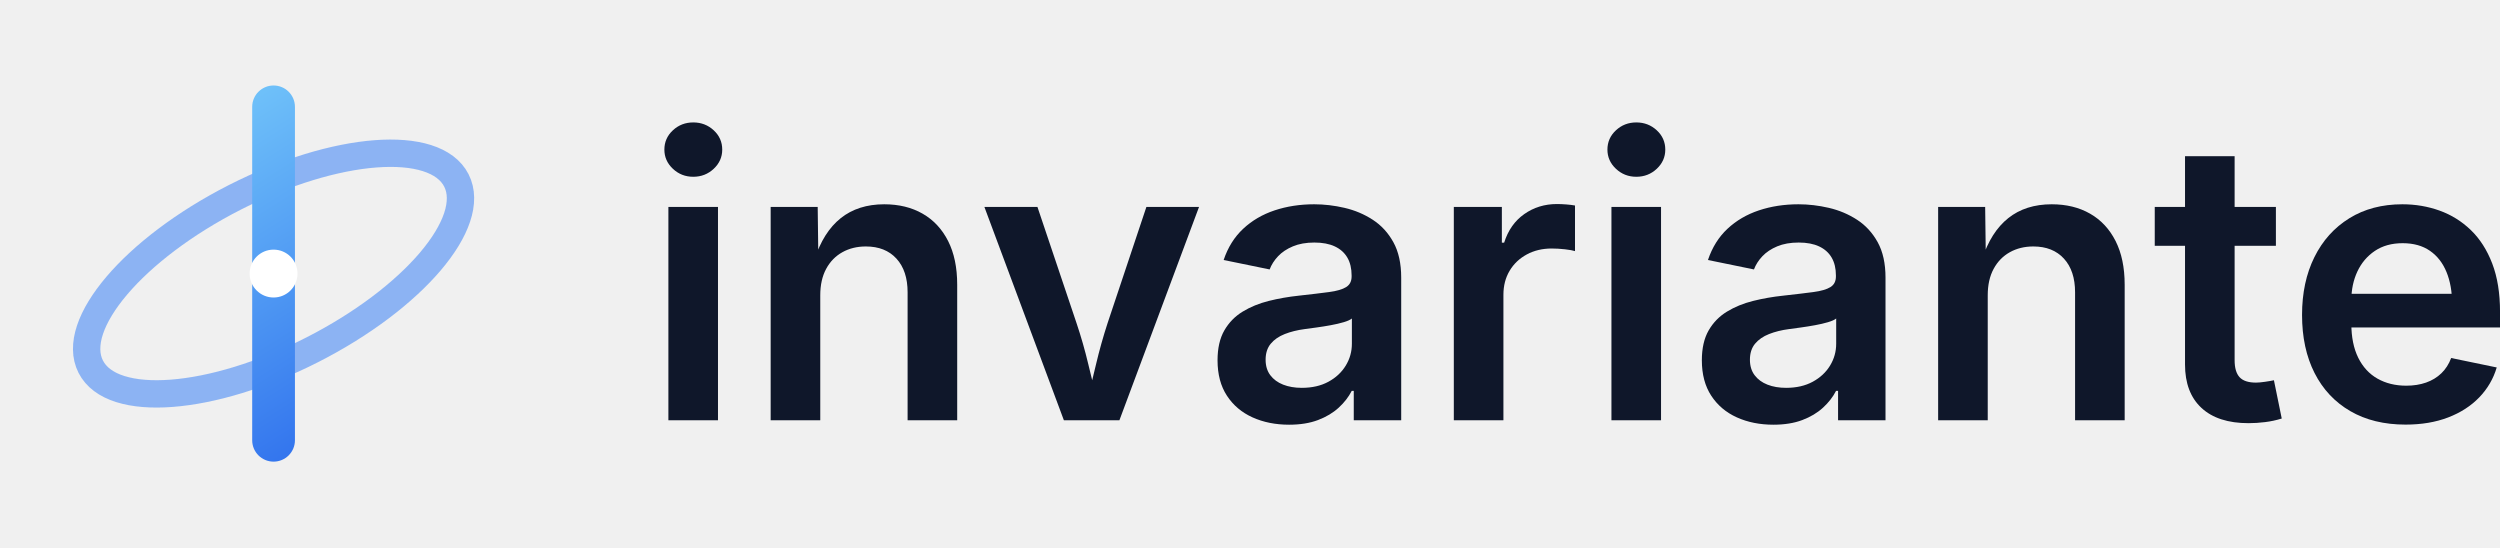
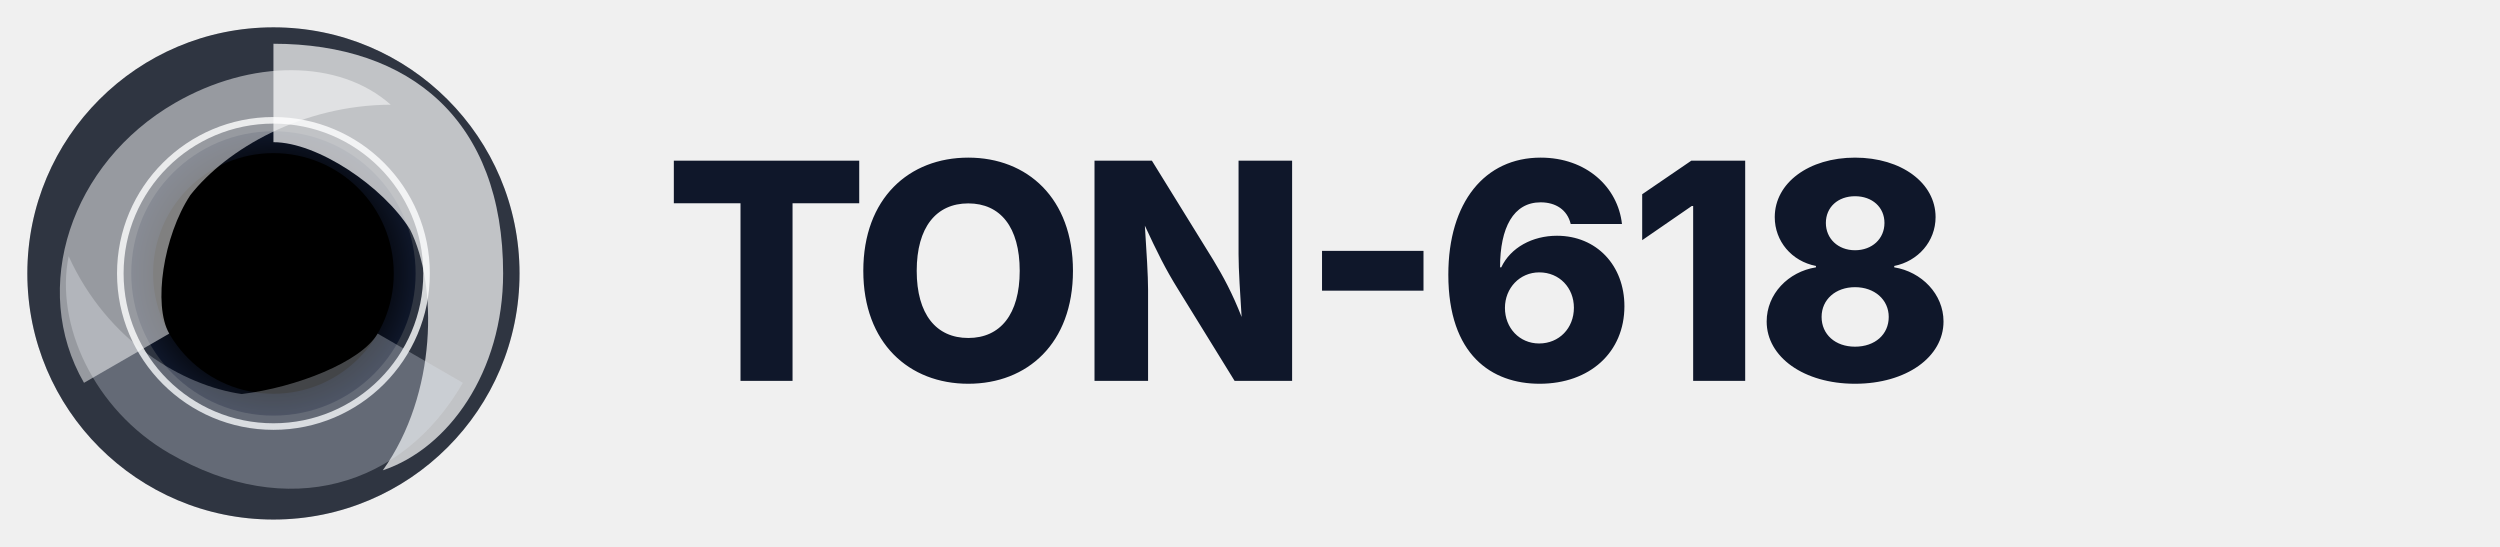
- <svg xmlns="http://www.w3.org/2000/svg" viewBox="0 0 255.88 56" fill="none" role="img" aria-label="Invariante">
+ <svg xmlns="http://www.w3.org/2000/svg" viewBox="0 0 256 56" fill="none" role="img" aria-label="TON-618">
  <defs>
-     <linearGradient id="inv-light-bar" x1="17" y1="8" x2="47" y2="56" gradientUnits="userSpaceOnUse">
-       <stop stop-color="#7DD3FC" />
-       <stop offset="1" stop-color="#2563EB" />
-     </linearGradient>
+     <radialGradient id="ton-lockup-light-singularity" cx="50%" cy="50%" r="50%">
+       <stop offset="65%" stop-color="#000000" />
+       <stop offset="100%" stop-color="#0f172a" />
+     </radialGradient>
  </defs>
-   <g transform="scale(0.875)">
-     <ellipse cx="32" cy="32" rx="24" ry="10" transform="rotate(-27 32 32)" stroke="#3B82F6" stroke-width="3.2" opacity=".55" />
-     <rect x="29.5" y="10" width="5" height="44" rx="2.5" fill="url(#inv-light-bar)" />
-     <circle cx="32" cy="32" r="2.8" fill="#FFFFFF" />
+   <g transform="scale(0.56)">
+     <circle cx="50" cy="50" r="45" fill="#0b1220" />
+     <circle cx="50" cy="50" r="45" fill="white" opacity="0.15" />
+     <circle cx="50" cy="50" r="28" stroke="white" stroke-width="1.2" stroke-opacity="0.8" fill="none" />
+     <circle cx="50" cy="50" r="26" fill="url(#ton-lockup-light-singularity)" />
+     <circle cx="50" cy="50" r="22" fill="#000" />
+     <path d="M50 8 C75 8 92 22 92 50 C92 68 82 82 70 86 C80 72 80 52 75 42 C70 34 58 26 50 26Z" fill="white" opacity="0.7" />
+     <path d="M50 10 C72 10 88 25 88 50 C88 66 78 80 66 84 C76 70 76 54 72 44 C66 36 56 28 50 28Z" fill="#e2e8f0" opacity="0.3" transform="rotate(120 50 50)" />
+     <path d="M50 10 C70 10 86 28 86 50 C86 66 78 80 66 84 C74 70 74 54 70 44 C66 36 56 28 50 28Z" fill="white" opacity="0.5" transform="rotate(240 50 50)" />
  </g>
-   <g fill="#0F172A">
-     <path transform="translate(65.719 43.018) scale(0.01953125 -0.01953125)" d="M137.841 0V1118H397.758V0ZM268.079 1276.161Q205.92 1276.161 161.36 1318.02Q116.8 1359.879 116.8 1418.481Q116.8 1478.28 161.36 1519.619Q205.92 1560.959 268.079 1560.959Q330.776 1560.959 375.387 1519.658Q419.998 1478.357 419.998 1418.5Q419.998 1359.84 375.387 1318.001Q330.776 1276.161 268.079 1276.161Z" />
-     <path transform="translate(76.187 43.018) scale(0.01953125 -0.01953125)" d="M397.758 654.881V0H137.841V1118H384.278L387.798 841.6H367.478Q413.798 986.521 505.058 1059.26Q596.318 1132 733.038 1132Q848.198 1132 934.097 1082.8Q1019.997 1033.6 1067.677 939.56Q1115.357 845.52 1115.357 710.72V0H855.441V670.881Q855.441 783.322 797.12 847.142Q738.8 910.962 636.559 910.962Q567.719 910.962 513.618 880.822Q459.518 850.682 428.638 793.582Q397.758 736.481 397.758 654.881Z" />
-     <path transform="translate(99.996 43.018) scale(0.01953125 -0.01953125)" d="M455.441 0 38.881 1118H316.877L521.399 510.078Q557.239 403.478 583.019 295.218Q608.799 186.958 636.359 75.839H571.439Q598.639 186.958 624.239 295.038Q649.839 403.118 684.679 510.078L887.76 1118H1163.597L746.317 0Z" />
-     <path transform="translate(123.141 43.018) scale(0.01953125 -0.01953125)" d="M450.481 -23.12Q344.121 -23.12 259.061 15.26Q174.001 53.64 124.801 128.84Q75.601 204.04 75.601 314.4Q75.601 408.96 111.081 470.76Q146.561 532.56 207.361 569.58Q268.161 606.6 344.261 625.58Q420.361 644.56 501.601 653.12Q599.441 663.96 660.101 672.04Q720.761 680.12 749.461 698.02Q778.161 715.92 778.161 753.68V758.96Q778.161 814.2 755.941 852.441Q733.721 890.681 690.361 911.102Q647 931.522 583.04 931.522Q518.159 931.522 470.519 911.562Q422.878 891.601 392.778 859.681Q362.678 827.761 348.638 790.561L107.601 840.001Q140.881 939.121 209.921 1003.641Q278.961 1068.161 374.701 1100.08Q470.441 1132 582 1132Q660.679 1132 741.178 1113.28Q821.678 1094.56 888.898 1050.961Q956.118 1007.361 997.098 933.181Q1038.078 859 1038.078 747.44V0H789.441V154.16H778.881Q754.481 106.52 710.501 66.1Q666.521 25.68 602.041 1.28Q537.561 -23.12 450.481 -23.12ZM517.119 170.078Q597.68 170.078 656.421 201.879Q715.161 233.679 747.381 286.459Q779.601 339.24 779.601 401.12V533.441Q766.801 522.961 736.641 514.081Q706.481 505.201 668.7 498.281Q630.92 491.361 594.7 486.401Q558.479 481.441 533.199 478.081Q474.679 470.441 427.899 452.021Q381.118 433.601 354.318 401.14Q327.518 368.68 327.518 317.28Q327.518 268.999 352.118 236.299Q376.718 203.599 419.359 186.839Q461.999 170.078 517.119 170.078Z" />
-     <path transform="translate(146.109 43.018) scale(0.01953125 -0.01953125)" d="M137.841 0V1118H389.598V930.881H401.598Q432.238 1028.12 507.058 1080.7Q581.878 1133.28 677.918 1133.28Q700.078 1133.28 727.038 1131.2Q753.998 1129.12 772.878 1125.6V886.643Q756.958 891.882 720.819 896.062Q684.679 900.242 650.479 900.242Q578.038 900.242 520.478 869.262Q462.918 838.282 430.338 783.742Q397.758 729.202 397.758 657.522V0Z" />
-     <path transform="translate(162.242 43.018) scale(0.01953125 -0.01953125)" d="M137.841 0V1118H397.758V0ZM268.079 1276.161Q205.92 1276.161 161.36 1318.02Q116.8 1359.879 116.8 1418.481Q116.8 1478.28 161.36 1519.619Q205.92 1560.959 268.079 1560.959Q330.776 1560.959 375.387 1519.658Q419.998 1478.357 419.998 1418.5Q419.998 1359.84 375.387 1318.001Q330.776 1276.161 268.079 1276.161Z" />
-     <path transform="translate(172.711 43.018) scale(0.01953125 -0.01953125)" d="M450.481 -23.12Q344.121 -23.12 259.061 15.26Q174.001 53.64 124.801 128.84Q75.601 204.04 75.601 314.4Q75.601 408.96 111.081 470.76Q146.561 532.56 207.361 569.58Q268.161 606.6 344.261 625.58Q420.361 644.56 501.601 653.12Q599.441 663.96 660.101 672.04Q720.761 680.12 749.461 698.02Q778.161 715.92 778.161 753.68V758.96Q778.161 814.2 755.941 852.441Q733.721 890.681 690.361 911.102Q647 931.522 583.04 931.522Q518.159 931.522 470.519 911.562Q422.878 891.601 392.778 859.681Q362.678 827.761 348.638 790.561L107.601 840.001Q140.881 939.121 209.921 1003.641Q278.961 1068.161 374.701 1100.08Q470.441 1132 582 1132Q660.679 1132 741.178 1113.28Q821.678 1094.56 888.898 1050.961Q956.118 1007.361 997.098 933.181Q1038.078 859 1038.078 747.44V0H789.441V154.16H778.881Q754.481 106.52 710.501 66.1Q666.521 25.68 602.041 1.28Q537.561 -23.12 450.481 -23.12ZM517.119 170.078Q597.68 170.078 656.421 201.879Q715.161 233.679 747.381 286.459Q779.601 339.24 779.601 401.12V533.441Q766.801 522.961 736.641 514.081Q706.481 505.201 668.7 498.281Q630.92 491.361 594.7 486.401Q558.479 481.441 533.199 478.081Q474.679 470.441 427.899 452.021Q381.118 433.601 354.318 401.14Q327.518 368.68 327.518 317.28Q327.518 268.999 352.118 236.299Q376.718 203.599 419.359 186.839Q461.999 170.078 517.119 170.078Z" />
-     <path transform="translate(195.680 43.018) scale(0.01953125 -0.01953125)" d="M397.758 654.881V0H137.841V1118H384.278L387.798 841.6H367.478Q413.798 986.521 505.058 1059.26Q596.318 1132 733.038 1132Q848.198 1132 934.097 1082.8Q1019.997 1033.6 1067.677 939.56Q1115.357 845.52 1115.357 710.72V0H855.441V670.881Q855.441 783.322 797.12 847.142Q738.8 910.962 636.559 910.962Q567.719 910.962 513.618 880.822Q459.518 850.682 428.638 793.582Q397.758 736.481 397.758 654.881Z" />
-     <path transform="translate(220.152 43.018) scale(0.01953125 -0.01953125)" d="M654.878 1118V914.322H20V1118ZM178.64 1384H438.557V314.839Q438.557 254.238 464.557 225.858Q490.557 197.478 550.398 197.478Q567.758 197.478 597.138 201.658Q626.518 205.838 644.558 209.838L685.518 9.24Q642.758 -4 598.079 -9.54Q553.399 -15.08 511.559 -15.08Q351.08 -15.08 264.86 64.84Q178.64 144.76 178.64 292.559Z" />
-     <path transform="translate(233.883 43.018) scale(0.01953125 -0.01953125)" d="M631.6 -22.56Q463.48 -22.56 341.66 48.18Q219.84 118.92 154.361 247.92Q88.881 376.92 88.881 552.16Q88.881 724.52 153.581 854.98Q218.28 985.44 336.64 1058.72Q455 1132 614.56 1132Q717.239 1132 809.499 1098.9Q901.759 1065.8 973.159 997.06Q1044.559 928.321 1085.479 821.681Q1126.399 715.041 1126.399 567.6V486.48H211.601V662.959H996.64L875.202 610.559Q875.202 705.44 845.921 776.901Q816.641 848.361 759.081 888.221Q701.52 928.082 616 928.082Q530.479 928.082 470.359 887.581Q410.238 847.081 378.718 779.461Q347.198 711.84 347.198 629.12V506.881Q347.198 400.88 383.178 328.059Q419.158 255.239 484.239 218.298Q549.319 181.358 635.12 181.358Q692.12 181.358 738.74 197.658Q785.361 213.958 818.961 246.339Q852.561 278.719 870.321 326.359L1109.119 276.919Q1082.399 187.16 1017.159 119.74Q951.919 52.32 854.299 14.88Q756.679 -22.56 631.6 -22.56Z" />
-   </g>
+   <text x="68" y="39" fill="#0F172A" font-family="Inter, 'Noto Sans', Arial, sans-serif" font-size="31" font-weight="800" letter-spacing="-0.8">TON-618</text>
</svg>
